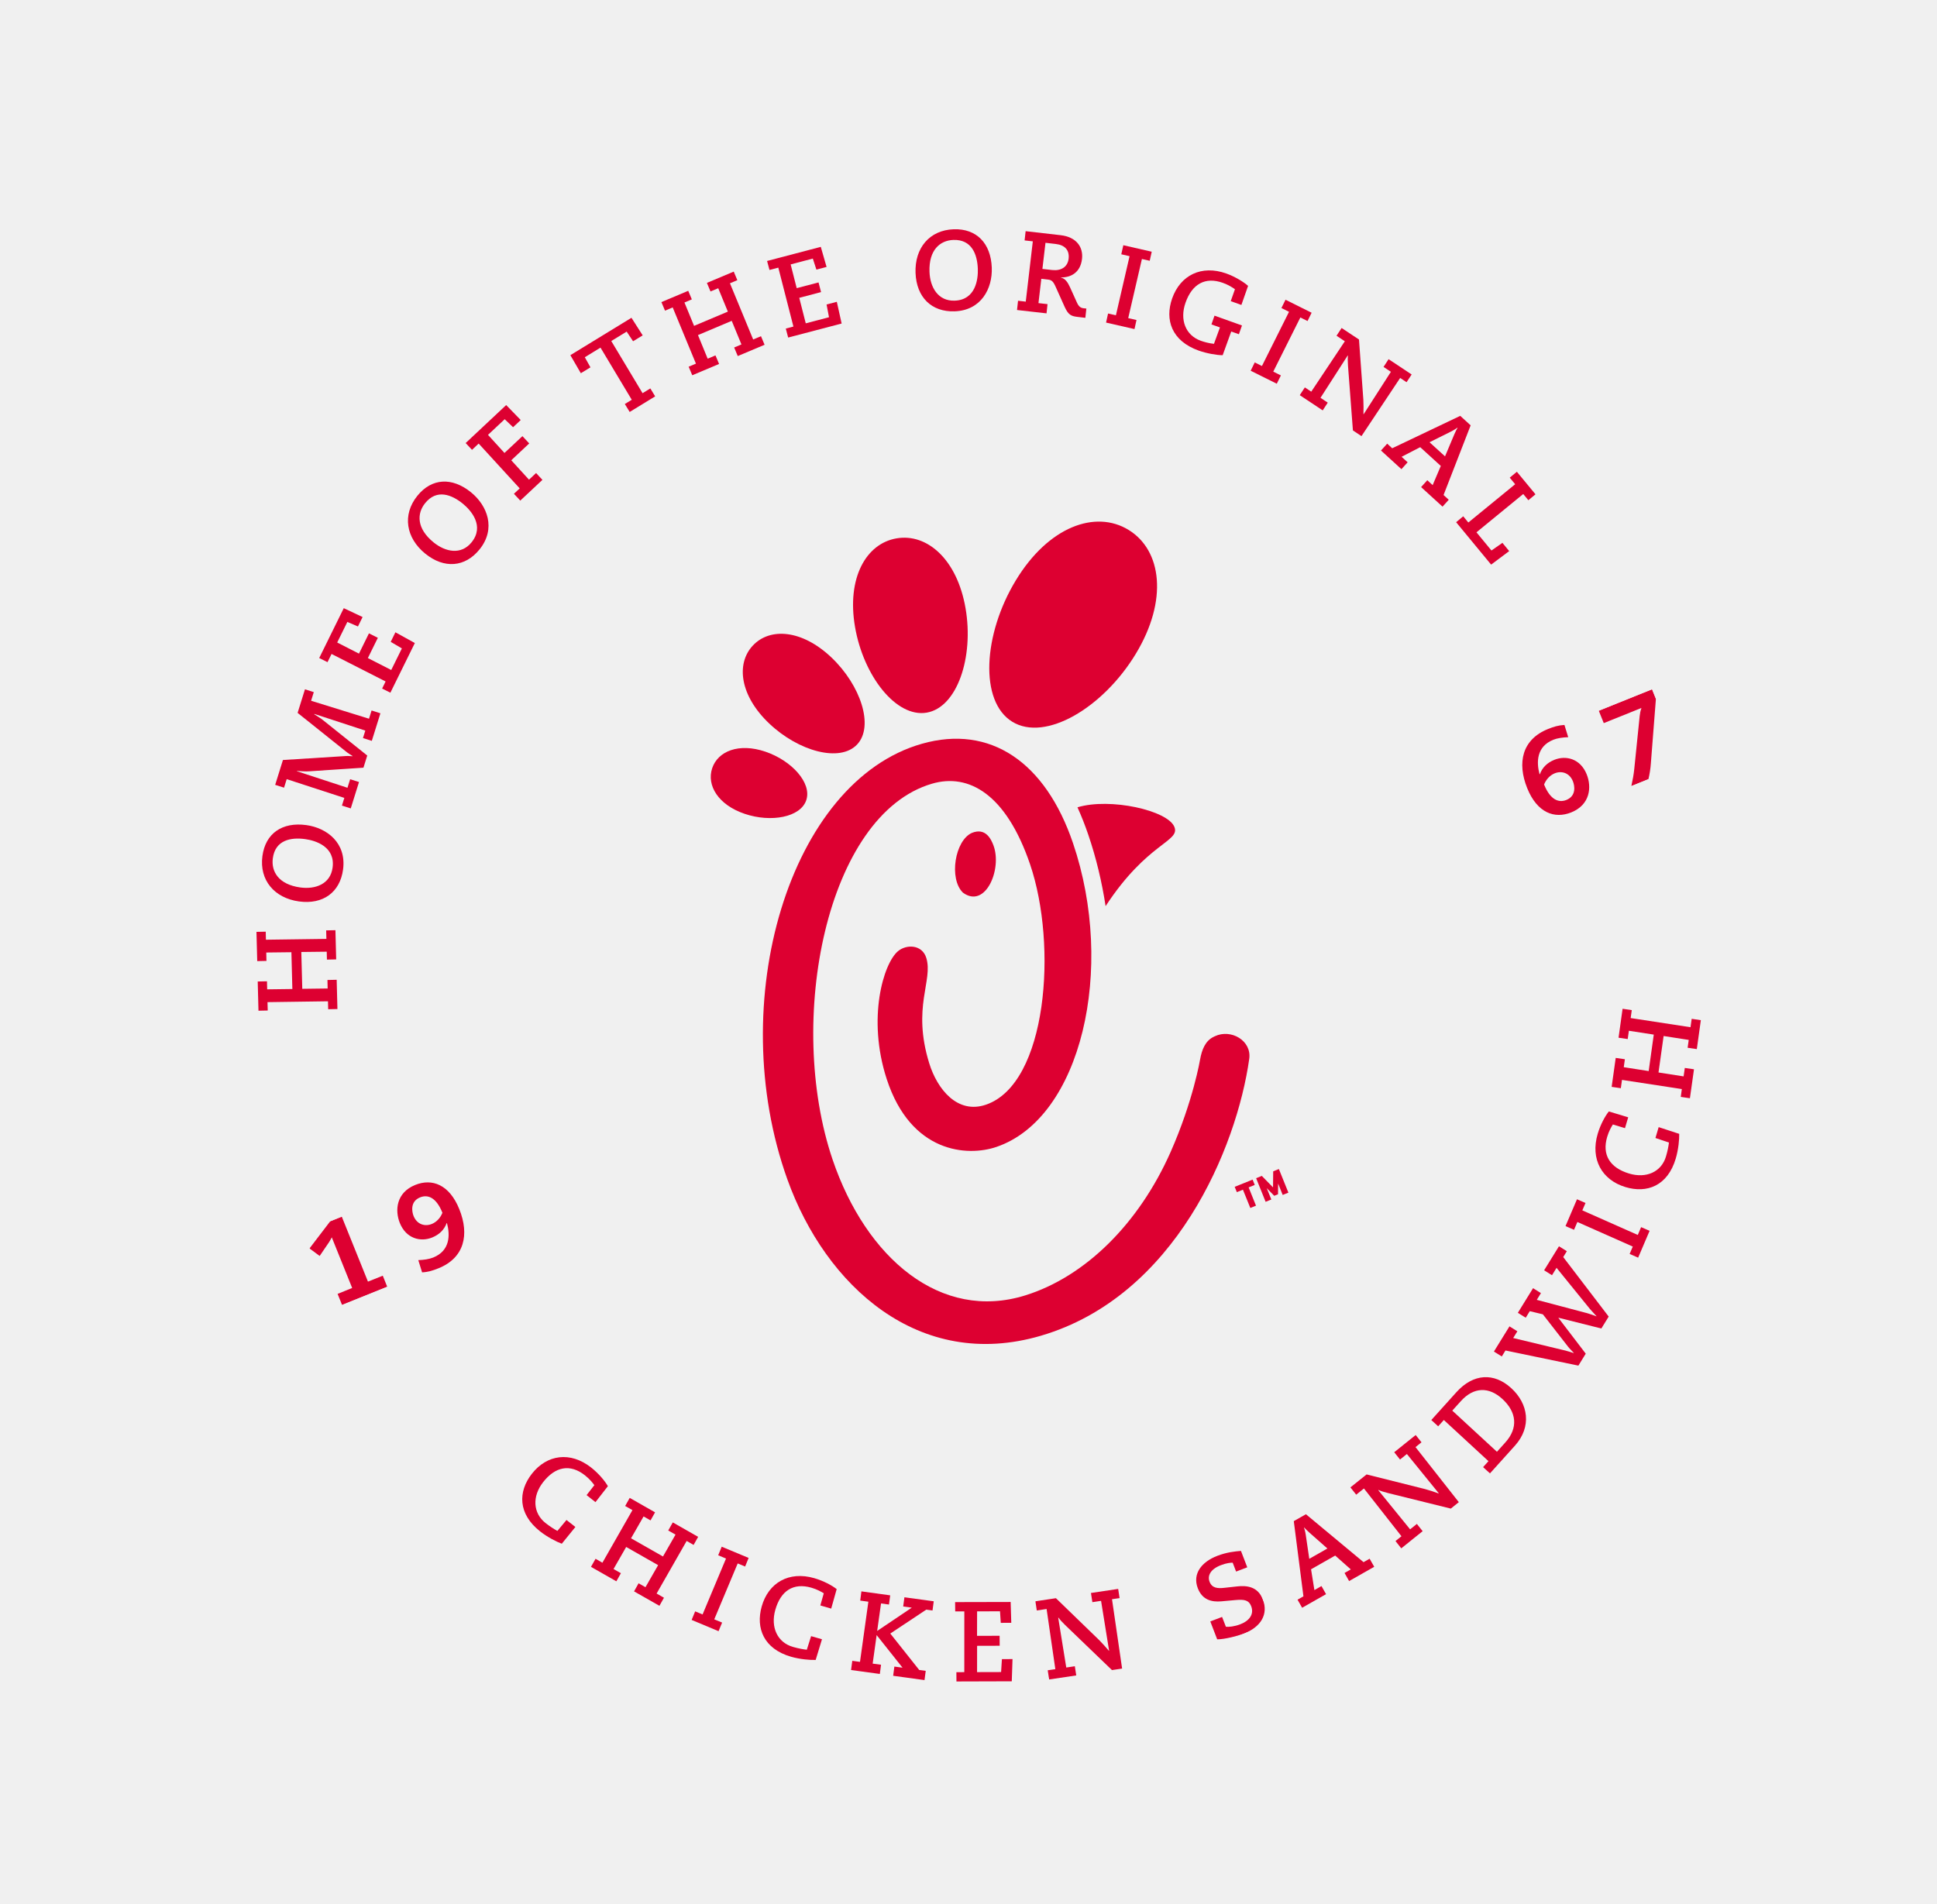
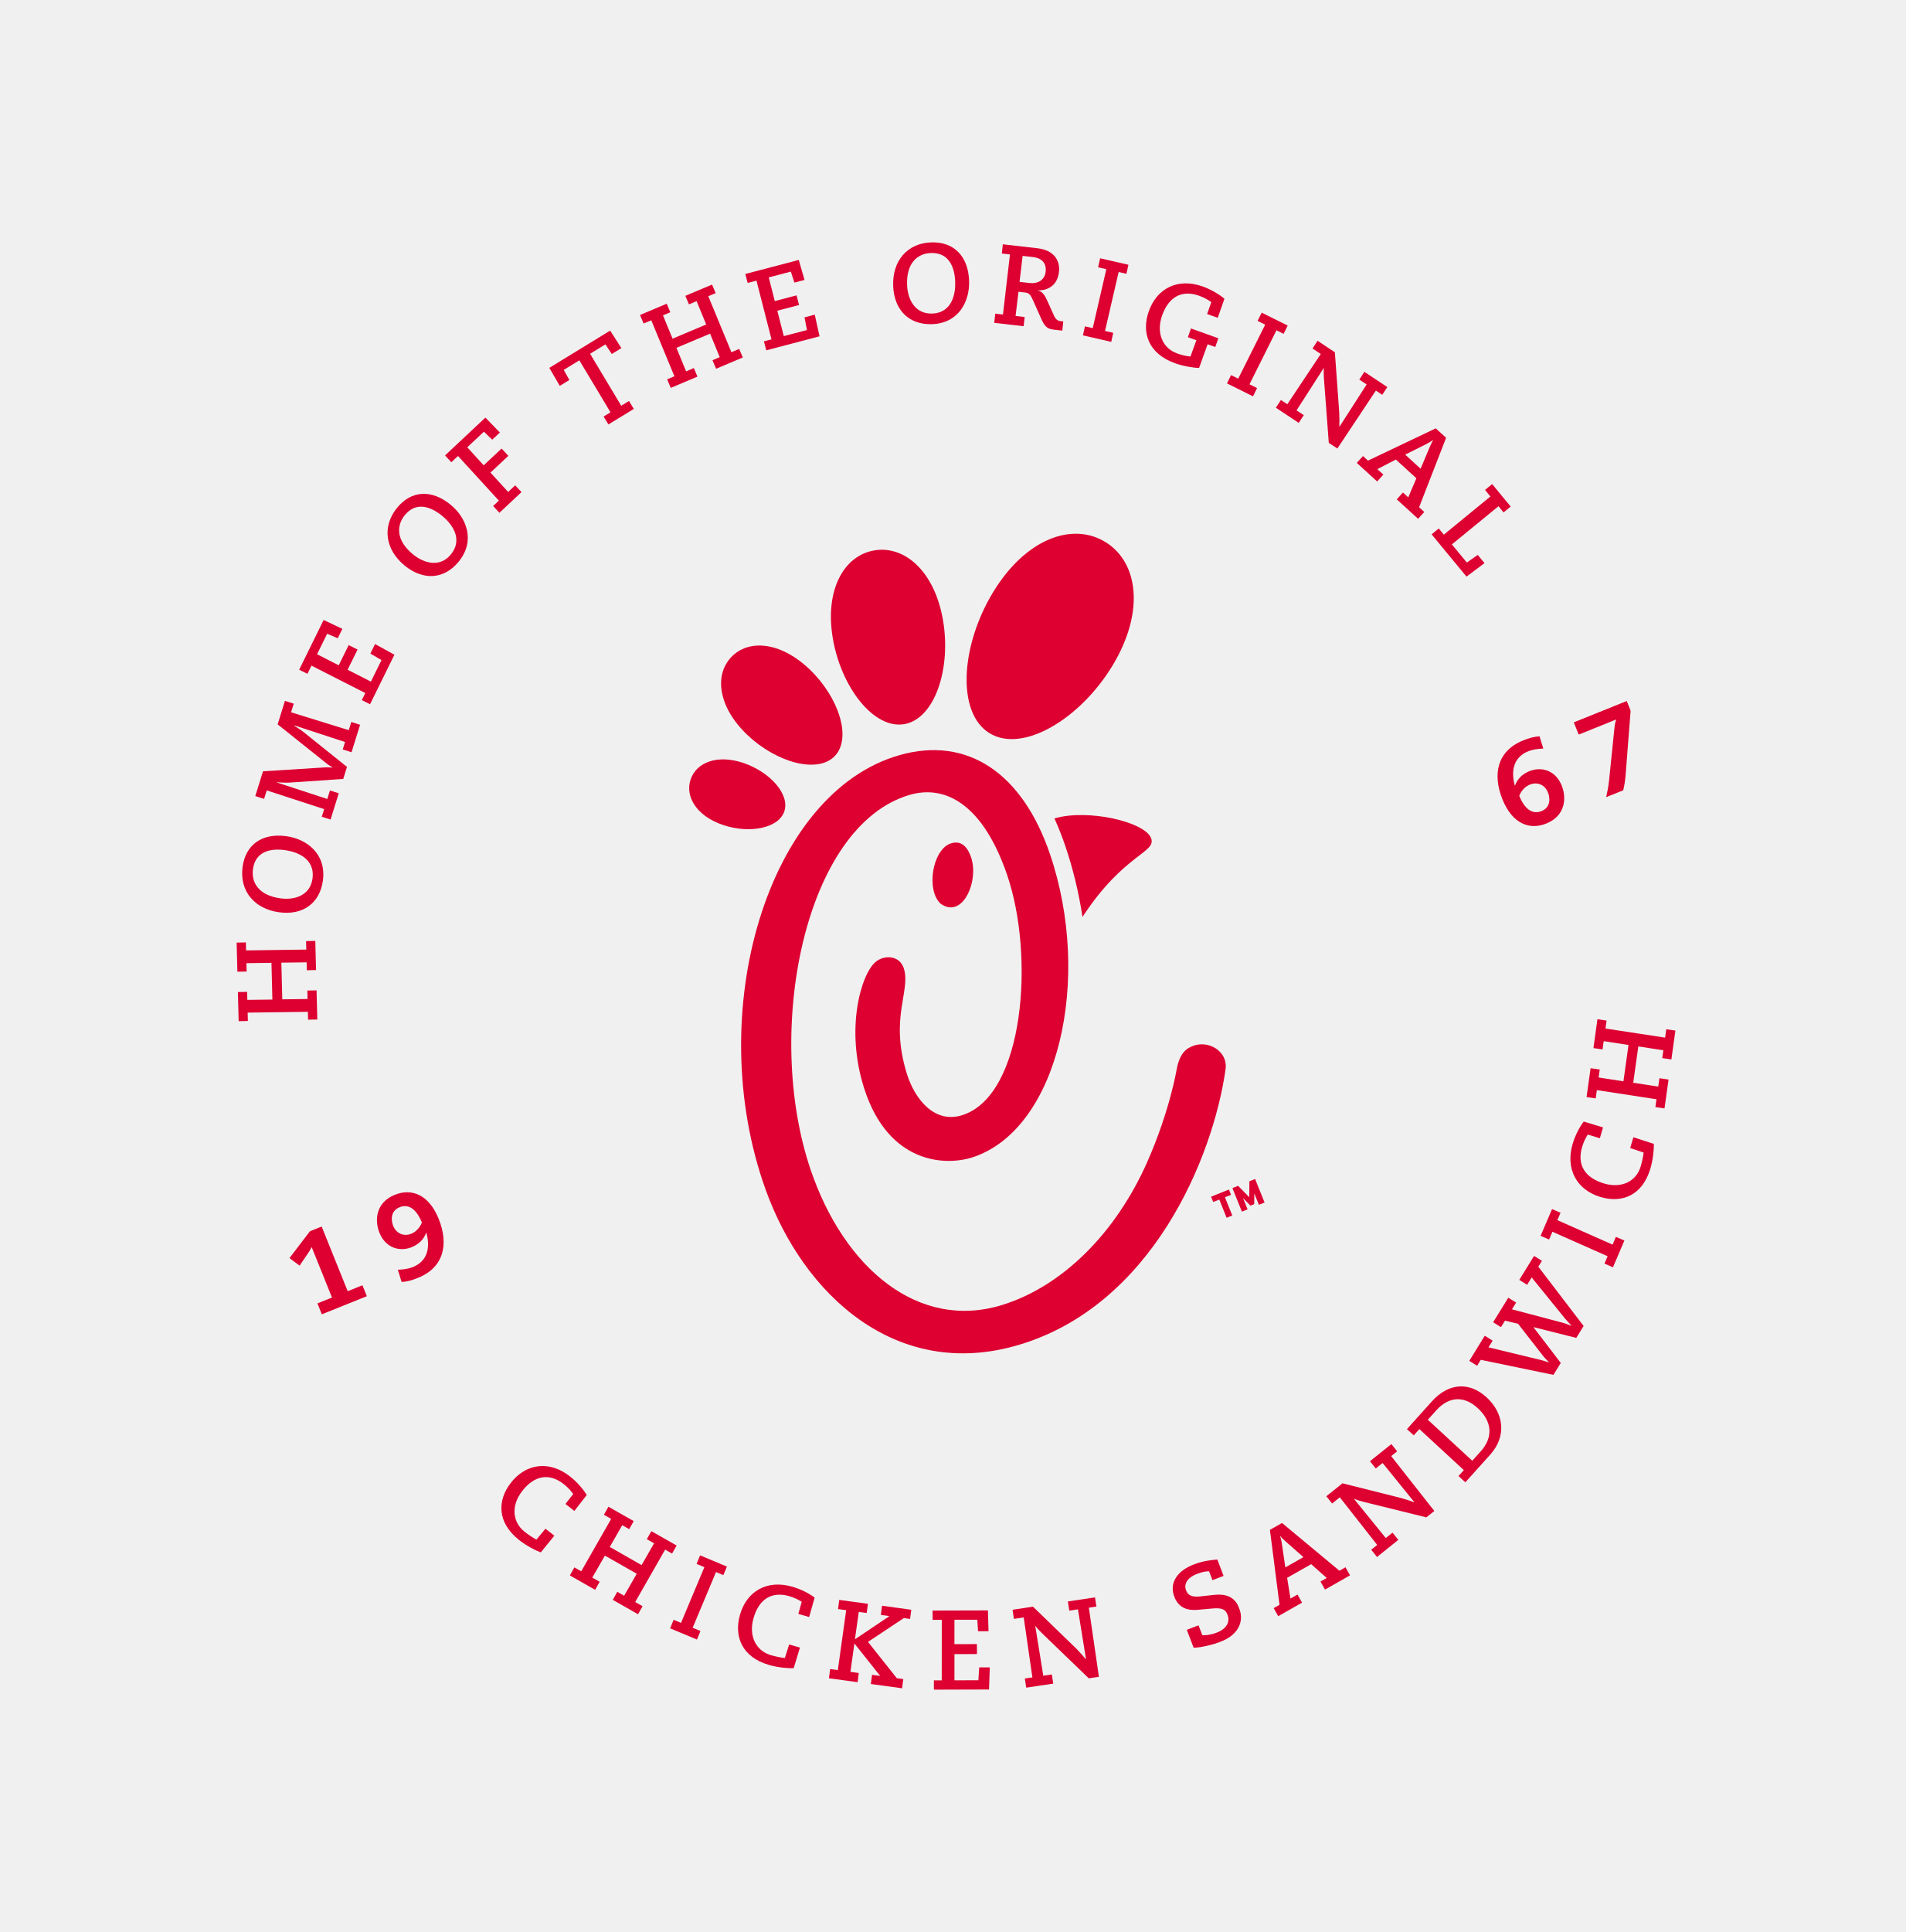
- <svg xmlns="http://www.w3.org/2000/svg" width="59" height="58" viewBox="0 0 59 58" fill="none">
-   <path fill-rule="evenodd" clip-rule="evenodd" d="M17.867 45.551L18.104 45.248C18.048 45.173 17.961 45.061 17.817 44.948C17.365 44.591 16.913 44.682 16.543 45.157C16.207 45.588 16.23 46.097 16.618 46.403C16.748 46.505 16.897 46.6 16.978 46.642L17.255 46.309L17.526 46.522L17.112 47.032C16.958 46.977 16.676 46.833 16.451 46.656C15.771 46.12 15.778 45.443 16.199 44.903C16.66 44.312 17.374 44.214 18.006 44.711C18.244 44.899 18.429 45.127 18.516 45.279L18.138 45.765L17.867 45.551Z" fill="#DD0031" />
-   <path fill-rule="evenodd" clip-rule="evenodd" d="M19.451 48.238L19.661 48.357L20.046 47.685L19.073 47.131L18.688 47.803L18.912 47.931L18.774 48.177L18.001 47.737L18.14 47.491L18.349 47.611L19.264 46.008L19.042 45.883L19.181 45.636L19.953 46.076L19.815 46.322L19.603 46.201L19.221 46.867L20.194 47.421L20.576 46.755L20.354 46.629L20.493 46.383L21.265 46.823L21.127 47.069L20.915 46.948L20 48.55L20.224 48.678L20.086 48.924L19.313 48.484L19.451 48.238Z" fill="#DD0031" />
-   <path fill-rule="evenodd" clip-rule="evenodd" d="M21.174 49.093L21.4 49.187L22.114 47.484L21.876 47.384L21.983 47.123L22.803 47.465L22.696 47.727L22.47 47.633L21.756 49.336L21.995 49.435L21.887 49.697L21.067 49.354L21.174 49.093Z" fill="#DD0031" />
-   <path fill-rule="evenodd" clip-rule="evenodd" d="M24.987 48.913L25.092 48.542C25.012 48.494 24.89 48.423 24.714 48.372C24.162 48.213 23.779 48.468 23.615 49.049C23.466 49.577 23.679 50.04 24.152 50.176C24.311 50.222 24.484 50.254 24.575 50.262L24.706 49.848L25.037 49.943L24.845 50.573C24.682 50.58 24.368 50.554 24.093 50.475C23.263 50.235 23.015 49.604 23.201 48.944C23.405 48.221 24.029 47.859 24.8 48.081C25.091 48.165 25.348 48.307 25.485 48.415L25.318 49.009L24.987 48.913Z" fill="#DD0031" />
-   <path fill-rule="evenodd" clip-rule="evenodd" d="M25.96 50.6L26.195 50.632L26.45 48.799L26.202 48.765L26.238 48.484L27.115 48.605L27.078 48.885L26.836 48.852L26.718 49.69L27.773 48.98L27.511 48.944L27.548 48.664L28.441 48.786L28.404 49.067L28.213 49.041L27.118 49.769L27.999 50.879L28.197 50.906L28.16 51.187L27.205 51.056L27.242 50.775L27.491 50.809L26.702 49.816L26.581 50.685L26.836 50.72L26.799 51L25.923 50.88L25.96 50.6Z" fill="#DD0031" />
-   <path fill-rule="evenodd" clip-rule="evenodd" d="M29.131 50.946L29.372 50.945L29.373 49.094L29.095 49.094L29.092 48.811L30.784 48.807L30.803 49.442L30.483 49.443L30.46 49.091L29.762 49.093L29.76 49.839L30.448 49.837L30.45 50.141L29.762 50.143L29.761 50.944L30.493 50.942L30.518 50.548L30.841 50.547L30.818 51.224L29.133 51.229L29.131 50.946Z" fill="#DD0031" />
-   <mask id="mask0_1008_8357" style="mask-type:alpha" maskUnits="userSpaceOnUse" x="31" y="46" width="8" height="7">
-     <path d="M31.072 48.973L37.519 46.378L38.746 49.425L32.299 52.021L31.072 48.973Z" fill="white" />
+ <svg xmlns="http://www.w3.org/2000/svg" width="74" height="75" viewBox="0 0 74 75" fill="none">
+   <path fill-rule="evenodd" clip-rule="evenodd" d="M21.957 58.383L22.258 57.997C22.188 57.902 22.077 57.76 21.894 57.616C21.32 57.163 20.746 57.279 20.277 57.882C19.85 58.43 19.879 59.076 20.372 59.464C20.537 59.594 20.726 59.715 20.829 59.768L21.181 59.344L21.525 59.616L20.998 60.263C20.803 60.193 20.445 60.011 20.16 59.786C19.296 59.105 19.305 58.245 19.839 57.56C20.424 56.809 21.332 56.684 22.134 57.316C22.437 57.554 22.671 57.844 22.782 58.037L22.302 58.654L21.957 58.383Z" fill="#DD0031" />
+   <path fill-rule="evenodd" clip-rule="evenodd" d="M23.969 61.794L24.235 61.946L24.725 61.092L23.488 60.389L22.999 61.242L23.285 61.404L23.109 61.717L22.128 61.158L22.303 60.846L22.569 60.998L23.732 58.963L23.45 58.803L23.625 58.491L24.607 59.049L24.431 59.362L24.161 59.208L23.677 60.053L24.913 60.757L25.398 59.911L25.116 59.751L25.291 59.439L26.273 59.997L26.097 60.31L25.827 60.156L24.665 62.19L24.951 62.353L24.775 62.665L23.794 62.106L23.969 61.794Z" fill="#DD0031" />
+   <path fill-rule="evenodd" clip-rule="evenodd" d="M26.157 62.88L26.444 63L27.351 60.837L27.048 60.711L27.184 60.379L28.226 60.814L28.089 61.146L27.803 61.026L26.896 63.189L27.199 63.315L27.063 63.647L26.021 63.212L26.157 62.88Z" fill="#DD0031" />
+   <path fill-rule="evenodd" clip-rule="evenodd" d="M30.999 62.652L31.132 62.18C31.031 62.119 30.875 62.029 30.653 61.964C29.951 61.762 29.465 62.087 29.257 62.824C29.068 63.494 29.338 64.082 29.939 64.255C30.14 64.313 30.36 64.354 30.476 64.364L30.642 63.838L31.062 63.959L30.819 64.759C30.612 64.768 30.212 64.735 29.864 64.634C28.809 64.33 28.495 63.529 28.732 62.69C28.99 61.772 29.783 61.312 30.761 61.595C31.131 61.701 31.457 61.882 31.632 62.019L31.419 62.773L30.999 62.652Z" fill="#DD0031" />
+   <path fill-rule="evenodd" clip-rule="evenodd" d="M32.234 64.793L32.533 64.834L32.857 62.507L32.541 62.464L32.588 62.108L33.701 62.26L33.654 62.616L33.346 62.574L33.197 63.638L34.537 62.737L34.204 62.692L34.25 62.335L35.385 62.491L35.338 62.847L35.095 62.814L33.704 63.738L34.823 65.148L35.074 65.182L35.028 65.539L33.815 65.373L33.862 65.016L34.178 65.06L33.176 63.798L33.022 64.901L33.347 64.946L33.3 65.302L32.188 65.15L32.234 64.793Z" fill="#DD0031" />
+   <path fill-rule="evenodd" clip-rule="evenodd" d="M36.262 65.233L36.568 65.232L36.569 62.881L36.215 62.882L36.212 62.522L38.361 62.516L38.384 63.323L37.978 63.324L37.949 62.877L37.062 62.879L37.06 63.827L37.933 63.824L37.936 64.21L37.062 64.213L37.061 65.23L37.991 65.228L38.023 64.728L38.433 64.727L38.404 65.586L36.264 65.592L36.262 65.233Z" fill="#DD0031" />
+   <mask id="mask0_1053_8274" style="mask-type:alpha" maskUnits="userSpaceOnUse" x="38" y="59" width="11" height="8">
+     <path d="M38.726 62.727L46.913 59.432L48.471 63.302L40.284 66.597L38.726 62.727Z" fill="white" />
  </mask>
-   <g mask="url(#mask0_1008_8357)">
-     <path fill-rule="evenodd" clip-rule="evenodd" d="M31.913 50.888L32.145 50.854L31.879 49.021L31.58 49.066L31.538 48.786L32.163 48.692L33.484 49.972C33.57 50.057 33.696 50.199 33.777 50.295L33.783 50.295L33.538 48.773L33.273 48.813L33.23 48.533L34.059 48.409L34.102 48.689L33.871 48.723L34.179 50.836L33.87 50.882L32.444 49.51C32.362 49.431 32.283 49.345 32.239 49.282L32.233 49.289L32.478 50.804L32.739 50.765L32.782 51.045L31.956 51.168L31.913 50.888Z" fill="#DD0031" />
-     <path fill-rule="evenodd" clip-rule="evenodd" d="M37.224 49.263L37.34 49.562C37.421 49.572 37.598 49.556 37.778 49.487C38.063 49.377 38.203 49.176 38.11 48.934C38.041 48.753 37.905 48.724 37.638 48.748L37.197 48.788C36.912 48.812 36.623 48.749 36.484 48.388C36.314 47.943 36.606 47.583 37.077 47.402C37.369 47.29 37.611 47.267 37.799 47.251L37.991 47.751L37.651 47.881L37.547 47.61C37.492 47.609 37.362 47.618 37.19 47.685C36.856 47.812 36.776 48.017 36.843 48.191C36.919 48.388 37.089 48.401 37.311 48.374L37.692 48.332C37.974 48.302 38.314 48.334 38.466 48.731C38.639 49.179 38.41 49.571 37.877 49.775C37.714 49.837 37.3 49.948 37.075 49.945L36.865 49.4L37.224 49.263Z" fill="#DD0031" />
+   <g mask="url(#mask0_1053_8274)">
+     <path fill-rule="evenodd" clip-rule="evenodd" d="M39.794 65.16L40.088 65.116L39.751 62.788L39.371 62.845L39.317 62.49L40.111 62.371L41.789 63.996C41.898 64.104 42.058 64.285 42.16 64.406L42.169 64.406L41.857 62.474L41.52 62.524L41.466 62.168L42.519 62.011L42.573 62.367L42.28 62.41L42.671 65.094L42.278 65.152L40.468 63.409C40.364 63.309 40.264 63.2 40.207 63.119L40.2 63.129L40.511 65.052L40.843 65.003L40.897 65.358L39.848 65.515L39.794 65.16Z" fill="#DD0031" />
+     <path fill-rule="evenodd" clip-rule="evenodd" d="M46.539 63.095L46.685 63.476C46.788 63.489 47.014 63.468 47.242 63.38C47.604 63.241 47.782 62.986 47.663 62.678C47.575 62.449 47.403 62.412 47.064 62.443L46.504 62.493C46.142 62.524 45.775 62.444 45.599 61.985C45.382 61.419 45.753 60.962 46.352 60.733C46.722 60.59 47.029 60.562 47.269 60.541L47.512 61.176L47.081 61.342L46.949 60.997C46.878 60.996 46.714 61.007 46.494 61.092C46.071 61.254 45.969 61.514 46.054 61.735C46.15 61.985 46.366 62.001 46.648 61.968L47.132 61.914C47.491 61.875 47.922 61.916 48.116 62.42C48.334 62.99 48.044 63.487 47.368 63.746C47.16 63.825 46.635 63.966 46.349 63.963L46.083 63.27L46.539 63.095Z" fill="#DD0031" />
  </g>
-   <path fill-rule="evenodd" clip-rule="evenodd" d="M39.889 46.699C39.803 46.624 39.761 46.577 39.726 46.537L39.72 46.541C39.735 46.588 39.756 46.652 39.773 46.765L39.88 47.492L40.432 47.178L39.889 46.699ZM39.522 48.737L39.702 48.635L39.408 46.344L39.778 46.134L41.533 47.594L41.718 47.489L41.858 47.735L41.093 48.17L40.954 47.923L41.145 47.815L40.669 47.393L39.934 47.811L40.036 48.445L40.251 48.322L40.391 48.569L39.662 48.983L39.522 48.737Z" fill="#DD0031" />
-   <path fill-rule="evenodd" clip-rule="evenodd" d="M42.506 46.951L42.688 46.805L41.545 45.349L41.309 45.538L41.133 45.316L41.626 44.921L43.405 45.367C43.521 45.397 43.701 45.457 43.818 45.5L43.824 45.495L42.853 44.299L42.644 44.467L42.467 44.245L43.121 43.721L43.298 43.942L43.116 44.089L44.435 45.766L44.191 45.962L42.276 45.488C42.166 45.461 42.055 45.426 41.985 45.394L41.984 45.404L42.951 46.594L43.157 46.429L43.333 46.65L42.682 47.173L42.506 46.951Z" fill="#DD0031" />
-   <path fill-rule="evenodd" clip-rule="evenodd" d="M45.853 43.945C46.246 43.509 46.202 43.022 45.755 42.616C45.354 42.251 44.892 42.249 44.496 42.689L44.236 42.977L45.596 44.231L45.853 43.945ZM45.174 44.699L45.338 44.517L43.979 43.263L43.806 43.455L43.597 43.264L44.361 42.416C44.878 41.842 45.509 41.816 46.027 42.288C46.556 42.768 46.66 43.472 46.145 44.044L45.384 44.889L45.174 44.699Z" fill="#DD0031" />
-   <path fill-rule="evenodd" clip-rule="evenodd" d="M45.504 41.177L45.978 40.41L46.218 40.56L46.091 40.765L47.683 41.148C47.768 41.168 47.85 41.199 47.932 41.223L47.936 41.217C47.879 41.152 47.81 41.093 47.759 41.025L46.995 40.043L46.596 39.947L46.473 40.147L46.233 39.997L46.696 39.247L46.936 39.397L46.81 39.602L48.35 40.01C48.44 40.034 48.534 40.072 48.624 40.104L48.627 40.098C48.563 40.025 48.492 39.956 48.429 39.881L47.412 38.627L47.273 38.852L47.033 38.702L47.485 37.97L47.725 38.12L47.615 38.299L49 40.112L48.776 40.475L47.474 40.148L47.47 40.154L48.301 41.242L48.077 41.606L45.856 41.145L45.744 41.327L45.504 41.177Z" fill="#DD0031" />
-   <path fill-rule="evenodd" clip-rule="evenodd" d="M49.638 38.204L49.734 37.979L48.046 37.23L47.944 37.468L47.685 37.355L48.034 36.538L48.294 36.651L48.197 36.876L49.886 37.625L49.987 37.387L50.246 37.499L49.897 38.317L49.638 38.204Z" fill="#DD0031" />
-   <path fill-rule="evenodd" clip-rule="evenodd" d="M49.496 34.371L49.127 34.259C49.078 34.338 49.006 34.461 48.954 34.636C48.79 35.188 49.041 35.578 49.618 35.753C50.142 35.912 50.605 35.706 50.745 35.234C50.793 35.075 50.826 34.901 50.835 34.81L50.424 34.671L50.522 34.34L51.148 34.545C51.153 34.708 51.124 35.024 51.042 35.299C50.796 36.128 50.165 36.366 49.509 36.166C48.791 35.949 48.436 35.315 48.665 34.544C48.751 34.254 48.895 33.998 49.004 33.862L49.594 34.041L49.496 34.371Z" fill="#DD0031" />
-   <path fill-rule="evenodd" clip-rule="evenodd" d="M51.404 31.922L51.438 31.683L50.673 31.564L50.517 32.675L51.282 32.794L51.318 32.537L51.598 32.578L51.474 33.46L51.195 33.419L51.228 33.18L49.405 32.901L49.37 33.154L49.09 33.113L49.214 32.231L49.493 32.272L49.459 32.514L50.218 32.632L50.373 31.521L49.615 31.404L49.579 31.657L49.3 31.616L49.423 30.734L49.703 30.775L49.669 31.017L51.492 31.296L51.528 31.04L51.807 31.081L51.684 31.963L51.404 31.922Z" fill="#DD0031" />
-   <path fill-rule="evenodd" clip-rule="evenodd" d="M9.958 29.236L9.952 28.995L9.178 29.004L9.207 30.126L9.98 30.116L9.974 29.857L10.255 29.851L10.278 30.742L9.996 30.748L9.99 30.506L8.148 30.532L8.155 30.787L7.873 30.793L7.85 29.903L8.132 29.897L8.138 30.142L8.905 30.132L8.876 29.011L8.11 29.02L8.116 29.276L7.835 29.282L7.812 28.391L8.094 28.385L8.1 28.63L9.942 28.605L9.935 28.346L10.217 28.34L10.24 29.23L9.958 29.236Z" fill="#DD0031" />
-   <path fill-rule="evenodd" clip-rule="evenodd" d="M10.131 26.431C10.215 25.799 9.619 25.609 9.296 25.565C8.87 25.506 8.384 25.586 8.31 26.15C8.257 26.55 8.482 26.946 9.146 27.038C9.609 27.101 10.065 26.934 10.131 26.431ZM7.993 26.082C8.084 25.391 8.596 25.037 9.331 25.138C9.961 25.225 10.556 25.682 10.45 26.489C10.357 27.187 9.84 27.564 9.107 27.464C8.361 27.361 7.895 26.82 7.993 26.082Z" fill="#DD0031" />
-   <path fill-rule="evenodd" clip-rule="evenodd" d="M10.415 24.544L10.488 24.31L8.733 23.738L8.652 23.998L8.382 23.912L8.618 23.155L10.536 23.034C10.602 23.029 10.672 23.037 10.739 23.04L10.741 23.034C10.684 22.997 10.623 22.963 10.57 22.922L9.065 21.719L9.289 21.001L9.558 21.087L9.476 21.35L11.24 21.897L11.318 21.646L11.587 21.732L11.325 22.572L11.056 22.486L11.127 22.259L9.578 21.752L9.569 21.76C9.661 21.822 9.76 21.875 9.846 21.946L11.186 23.019L11.071 23.388L9.427 23.499C9.298 23.509 9.173 23.494 9.044 23.489L9.042 23.496L10.584 24.001L10.665 23.741L10.935 23.826L10.684 24.63L10.415 24.544Z" fill="#DD0031" />
-   <path fill-rule="evenodd" clip-rule="evenodd" d="M11.639 20.978L11.745 20.762L10.099 19.924L9.976 20.174L9.723 20.048L10.471 18.529L11.044 18.799L10.903 19.087L10.58 18.948L10.271 19.575L10.934 19.914L11.238 19.296L11.509 19.432L11.205 20.049L11.917 20.413L12.241 19.755L11.901 19.555L12.044 19.264L12.636 19.591L11.891 21.104L11.639 20.978Z" fill="#DD0031" />
-   <path fill-rule="evenodd" clip-rule="evenodd" d="M14.365 16.521C14.764 16.025 14.351 15.552 14.097 15.345C13.762 15.073 13.305 14.887 12.949 15.33C12.696 15.643 12.684 16.099 13.206 16.524C13.571 16.82 14.048 16.915 14.365 16.521ZM12.712 15.106C13.148 14.565 13.77 14.53 14.348 15C14.844 15.403 15.117 16.104 14.608 16.737C14.168 17.284 13.528 17.335 12.952 16.867C12.366 16.39 12.246 15.685 12.712 15.106Z" fill="#DD0031" />
-   <path fill-rule="evenodd" clip-rule="evenodd" d="M15.654 15.044L15.83 14.88L14.58 13.514L14.377 13.705L14.184 13.498L15.418 12.341L15.861 12.797L15.628 13.016L15.373 12.772L14.864 13.249L15.366 13.8L15.913 13.288L16.12 13.51L15.573 14.023L16.113 14.614L16.329 14.412L16.522 14.62L15.847 15.252L15.654 15.044Z" fill="#DD0031" />
-   <path fill-rule="evenodd" clip-rule="evenodd" d="M19.032 12.309L19.243 12.18L18.291 10.591L17.813 10.884L17.985 11.192L17.692 11.371L17.373 10.821L19.234 9.682L19.576 10.218L19.283 10.397L19.088 10.103L18.619 10.39L19.572 11.979L19.809 11.834L19.956 12.076L19.18 12.551L19.032 12.309Z" fill="#DD0031" />
-   <path fill-rule="evenodd" clip-rule="evenodd" d="M22.362 10.587L22.584 10.494L22.288 9.775L21.26 10.209L21.555 10.928L21.793 10.828L21.903 11.089L21.086 11.433L20.976 11.172L21.198 11.079L20.49 9.366L20.256 9.465L20.146 9.204L20.963 8.86L21.073 9.121L20.848 9.216L21.141 9.928L22.17 9.494L21.877 8.782L21.642 8.88L21.532 8.619L22.349 8.275L22.459 8.536L22.234 8.631L22.941 10.343L23.179 10.243L23.289 10.504L22.472 10.848L22.362 10.587Z" fill="#DD0031" />
-   <path fill-rule="evenodd" clip-rule="evenodd" d="M23.935 10.011L24.167 9.949L23.707 8.154L23.438 8.225L23.365 7.951L25.001 7.521L25.177 8.133L24.867 8.214L24.758 7.878L24.083 8.056L24.267 8.779L24.932 8.605L25.009 8.899L24.345 9.074L24.543 9.851L25.251 9.665L25.177 9.277L25.489 9.195L25.636 9.857L24.007 10.284L23.935 10.011Z" fill="#DD0031" />
-   <path fill-rule="evenodd" clip-rule="evenodd" d="M29.077 9.16C29.713 9.139 29.796 8.518 29.784 8.19C29.768 7.759 29.606 7.291 29.039 7.31C28.637 7.324 28.287 7.612 28.312 8.284C28.33 8.754 28.573 9.177 29.077 9.16ZM29.051 6.985C29.744 6.962 30.181 7.41 30.209 8.155C30.233 8.793 29.886 9.458 29.076 9.485C28.375 9.509 27.915 9.058 27.887 8.316C27.858 7.56 28.309 7.01 29.051 6.985Z" fill="#DD0031" />
-   <path fill-rule="evenodd" clip-rule="evenodd" d="M32.049 8.227C32.319 8.257 32.522 8.135 32.55 7.878C32.578 7.627 32.44 7.466 32.163 7.434L31.845 7.397L31.751 8.193L32.049 8.227ZM31.009 9.163L31.244 9.19L31.459 7.353L31.209 7.325L31.24 7.043L32.303 7.165C32.795 7.221 32.996 7.533 32.958 7.883C32.913 8.298 32.626 8.456 32.318 8.452L32.317 8.459C32.449 8.484 32.526 8.608 32.593 8.754L32.805 9.223C32.86 9.344 32.922 9.382 33.001 9.391L33.09 9.401L33.059 9.683L32.837 9.657C32.635 9.634 32.545 9.603 32.431 9.354L32.163 8.757C32.083 8.574 32.036 8.531 31.923 8.518L31.718 8.494L31.631 9.235L31.907 9.266L31.877 9.547L30.978 9.445L31.009 9.163Z" fill="#DD0031" />
-   <path fill-rule="evenodd" clip-rule="evenodd" d="M33.751 9.552L33.99 9.606L34.406 7.805L34.154 7.747L34.216 7.471L35.081 7.669L35.02 7.945L34.782 7.891L34.365 9.692L34.617 9.75L34.556 10.026L33.69 9.828L33.751 9.552Z" fill="#DD0031" />
-   <path fill-rule="evenodd" clip-rule="evenodd" d="M37.488 9.175L37.616 8.811C37.539 8.758 37.421 8.68 37.249 8.618C36.708 8.424 36.309 8.655 36.11 9.224C35.928 9.741 36.111 10.216 36.575 10.382C36.685 10.422 36.839 10.462 36.977 10.475L37.159 9.976L36.9 9.884L36.993 9.617L37.83 9.916L37.736 10.183L37.503 10.1L37.242 10.822C37.07 10.823 36.754 10.768 36.51 10.681C35.684 10.385 35.476 9.74 35.703 9.093C35.952 8.384 36.597 8.063 37.353 8.333C37.619 8.428 37.886 8.593 38.016 8.71L37.812 9.291L37.488 9.175Z" fill="#DD0031" />
-   <path fill-rule="evenodd" clip-rule="evenodd" d="M38.219 11.042L38.438 11.151L39.263 9.5L39.031 9.385L39.156 9.132L39.951 9.528L39.827 9.781L39.608 9.672L38.783 11.322L39.015 11.438L38.89 11.691L38.095 11.295L38.219 11.042Z" fill="#DD0031" />
-   <path fill-rule="evenodd" clip-rule="evenodd" d="M39.745 11.803L39.94 11.933L40.963 10.397L40.71 10.229L40.865 9.993L41.394 10.344L41.527 12.18C41.534 12.301 41.534 12.491 41.53 12.616L41.536 12.62L42.366 11.328L42.142 11.179L42.296 10.943L42.998 11.409L42.843 11.645L42.648 11.515L41.47 13.287L41.209 13.113L41.059 11.138C41.051 11.025 41.049 10.909 41.058 10.832L41.048 10.834L40.222 12.12L40.443 12.267L40.289 12.503L39.59 12.039L39.745 11.803Z" fill="#DD0031" />
-   <path fill-rule="evenodd" clip-rule="evenodd" d="M44.295 13.239C44.339 13.134 44.37 13.079 44.397 13.033L44.392 13.029C44.352 13.057 44.298 13.097 44.196 13.148L43.543 13.474L44.015 13.904L44.295 13.239ZM42.253 13.517L42.406 13.657L44.478 12.67L44.795 12.959L43.97 15.082L44.128 15.226L43.939 15.436L43.286 14.84L43.475 14.631L43.638 14.78L43.886 14.196L43.259 13.624L42.692 13.917L42.876 14.085L42.687 14.294L42.064 13.726L42.253 13.517Z" fill="#DD0031" />
-   <path fill-rule="evenodd" clip-rule="evenodd" d="M44.569 15.73L44.725 15.919L46.151 14.753L45.986 14.553L46.203 14.373L46.77 15.06L46.553 15.24L46.397 15.051L44.972 16.218L45.429 16.772L45.763 16.539L45.969 16.79L45.419 17.202L44.353 15.91L44.569 15.73Z" fill="#DD0031" />
-   <path fill-rule="evenodd" clip-rule="evenodd" d="M47.357 23.56C47.209 23.619 47.09 23.752 47.032 23.902C47.224 24.379 47.484 24.463 47.711 24.372C48.024 24.246 47.961 23.929 47.91 23.803C47.808 23.548 47.568 23.475 47.357 23.56ZM47.767 22.46C47.601 22.465 47.435 22.489 47.313 22.538C46.8 22.745 46.796 23.22 46.893 23.585L46.903 23.589C46.977 23.386 47.124 23.238 47.348 23.148C47.697 23.008 48.137 23.111 48.33 23.592C48.484 23.973 48.442 24.516 47.86 24.751C47.349 24.956 46.821 24.765 46.518 24.013C46.206 23.238 46.361 22.529 47.151 22.211C47.322 22.142 47.461 22.098 47.652 22.087L47.767 22.46Z" fill="#DD0031" />
-   <mask id="mask1_1008_8357" style="mask-type:alpha" maskUnits="userSpaceOnUse" x="9" y="21" width="43" height="19">
-     <path d="M9.231 37.541L50.321 21L51.254 23.319L10.164 39.86L9.231 37.541Z" fill="white" />
+   <path fill-rule="evenodd" clip-rule="evenodd" d="M49.922 59.84C49.813 59.745 49.759 59.685 49.715 59.634L49.708 59.638C49.727 59.698 49.753 59.779 49.774 59.924L49.91 60.846L50.612 60.447L49.922 59.84ZM49.456 62.427L49.684 62.298L49.311 59.389L49.781 59.122L52.01 60.976L52.245 60.842L52.422 61.155L51.451 61.707L51.274 61.394L51.517 61.256L50.912 60.721L49.979 61.251L50.109 62.056L50.382 61.901L50.559 62.214L49.633 62.74L49.456 62.427Z" fill="#DD0031" />
+   <path fill-rule="evenodd" clip-rule="evenodd" d="M53.245 60.16L53.477 59.975L52.025 58.125L51.726 58.366L51.502 58.084L52.128 57.582L54.386 58.148C54.534 58.187 54.762 58.263 54.912 58.317L54.918 58.312L53.686 56.793L53.421 57.006L53.196 56.725L54.027 56.059L54.251 56.34L54.019 56.525L55.695 58.656L55.385 58.904L52.953 58.303C52.814 58.268 52.673 58.224 52.584 58.183L52.583 58.195L53.81 59.707L54.072 59.497L54.296 59.778L53.469 60.442L53.245 60.16Z" fill="#DD0031" />
+   <path fill-rule="evenodd" clip-rule="evenodd" d="M57.495 56.343C57.995 55.789 57.938 55.171 57.371 54.655C56.862 54.192 56.275 54.19 55.773 54.747L55.442 55.114L57.168 56.706L57.495 56.343ZM56.634 57.3L56.841 57.07L55.115 55.477L54.896 55.72L54.631 55.479L55.6 54.402C56.257 53.672 57.059 53.64 57.717 54.238C58.388 54.848 58.52 55.742 57.866 56.468L56.9 57.542L56.634 57.3Z" fill="#DD0031" />
+   <path fill-rule="evenodd" clip-rule="evenodd" d="M57.053 52.828L57.654 51.853L57.959 52.044L57.798 52.304L59.819 52.791C59.927 52.817 60.031 52.856 60.136 52.886L60.141 52.878C60.068 52.797 59.981 52.721 59.916 52.634L58.946 51.388L58.439 51.267L58.283 51.52L57.978 51.329L58.567 50.377L58.871 50.567L58.71 50.828L60.666 51.345C60.781 51.376 60.9 51.425 61.014 51.465L61.019 51.458C60.937 51.365 60.847 51.278 60.767 51.182L59.475 49.59L59.299 49.876L58.994 49.685L59.568 48.755L59.873 48.946L59.733 49.173L61.492 51.475L61.207 51.937L59.554 51.521L59.549 51.528L60.605 52.911L60.32 53.372L57.499 52.788L57.357 53.018L57.053 52.828Z" fill="#DD0031" />
+   <path fill-rule="evenodd" clip-rule="evenodd" d="M62.302 49.053L62.424 48.767L60.28 47.816L60.151 48.118L59.822 47.975L60.266 46.937L60.595 47.08L60.473 47.366L62.616 48.317L62.745 48.015L63.075 48.158L62.631 49.196L62.302 49.053Z" fill="#DD0031" />
+   <path fill-rule="evenodd" clip-rule="evenodd" d="M62.122 44.186L61.653 44.044C61.591 44.144 61.5 44.299 61.434 44.522C61.225 45.223 61.544 45.718 62.276 45.94C62.941 46.142 63.53 45.881 63.708 45.281C63.768 45.079 63.81 44.859 63.822 44.743L63.3 44.566L63.425 44.147L64.219 44.406C64.225 44.614 64.189 45.015 64.085 45.363C63.772 46.417 62.971 46.718 62.138 46.465C61.226 46.188 60.776 45.384 61.066 44.406C61.176 44.036 61.359 43.712 61.497 43.539L62.246 43.766L62.122 44.186Z" fill="#DD0031" />
+   <path fill-rule="evenodd" clip-rule="evenodd" d="M64.545 41.075L64.588 40.772L63.616 40.621L63.418 42.032L64.39 42.182L64.436 41.857L64.79 41.908L64.633 43.029L64.279 42.977L64.321 42.673L62.006 42.318L61.961 42.64L61.606 42.588L61.763 41.468L62.117 41.52L62.075 41.828L63.038 41.977L63.235 40.566L62.272 40.417L62.227 40.738L61.873 40.687L62.029 39.567L62.384 39.619L62.341 39.927L64.656 40.281L64.702 39.956L65.056 40.007L64.9 41.127L64.545 41.075Z" fill="#DD0031" />
+   <path fill-rule="evenodd" clip-rule="evenodd" d="M11.914 37.665L11.906 37.358L10.925 37.37L10.961 38.794L11.943 38.782L11.934 38.453L12.292 38.446L12.321 39.577L11.963 39.584L11.955 39.278L9.616 39.31L9.625 39.634L9.267 39.642L9.238 38.511L9.596 38.504L9.604 38.815L10.577 38.803L10.541 37.378L9.568 37.39L9.576 37.715L9.218 37.722L9.189 36.592L9.547 36.584L9.555 36.895L11.894 36.863L11.885 36.534L12.243 36.526L12.272 37.657L11.914 37.665Z" fill="#DD0031" />
+   <path fill-rule="evenodd" clip-rule="evenodd" d="M12.135 34.103C12.241 33.3 11.484 33.059 11.074 33.003C10.533 32.928 9.916 33.029 9.821 33.746C9.755 34.254 10.04 34.757 10.884 34.873C11.472 34.954 12.05 34.742 12.135 34.103ZM9.419 33.659C9.535 32.782 10.184 32.332 11.119 32.461C11.919 32.571 12.674 33.152 12.539 34.177C12.422 35.062 11.764 35.542 10.834 35.414C9.887 35.284 9.295 34.597 9.419 33.659Z" fill="#DD0031" />
+   <path fill-rule="evenodd" clip-rule="evenodd" d="M12.495 31.707L12.587 31.41L10.358 30.683L10.255 31.013L9.913 30.904L10.213 29.942L12.648 29.788C12.732 29.783 12.82 29.793 12.906 29.797L12.909 29.789C12.836 29.743 12.758 29.7 12.692 29.646L10.781 28.119L11.064 27.208L11.406 27.317L11.302 27.651L13.542 28.345L13.641 28.027L13.982 28.136L13.65 29.202L13.309 29.093L13.398 28.805L11.432 28.161L11.42 28.171C11.537 28.25 11.663 28.317 11.772 28.407L13.473 29.771L13.328 30.239L11.24 30.38C11.076 30.392 10.917 30.373 10.754 30.367L10.751 30.376L12.709 31.017L12.812 30.686L13.154 30.795L12.836 31.815L12.495 31.707Z" fill="#DD0031" />
+   <path fill-rule="evenodd" clip-rule="evenodd" d="M14.049 27.178L14.184 26.904L12.094 25.84L11.938 26.158L11.617 25.998L12.566 24.068L13.294 24.412L13.115 24.777L12.704 24.601L12.312 25.397L13.153 25.827L13.539 25.043L13.884 25.215L13.498 25.999L14.402 26.461L14.813 25.625L14.382 25.371L14.564 25.002L15.315 25.417L14.369 27.339L14.049 27.178Z" fill="#DD0031" />
+   <path fill-rule="evenodd" clip-rule="evenodd" d="M17.51 21.519C18.017 20.89 17.493 20.289 17.17 20.026C16.745 19.68 16.164 19.444 15.712 20.006C15.392 20.404 15.376 20.983 16.039 21.522C16.502 21.899 17.108 22.02 17.51 21.519ZM15.411 19.722C15.965 19.035 16.755 18.99 17.489 19.587C18.119 20.099 18.465 20.989 17.819 21.793C17.26 22.487 16.448 22.553 15.716 21.958C14.972 21.353 14.82 20.458 15.411 19.722Z" fill="#DD0031" />
+   <path fill-rule="evenodd" clip-rule="evenodd" d="M19.148 19.643L19.371 19.434L17.784 17.701L17.526 17.943L17.281 17.68L18.848 16.211L19.41 16.79L19.114 17.068L18.79 16.758L18.144 17.364L18.782 18.064L19.477 17.413L19.739 17.696L19.045 18.346L19.731 19.097L20.005 18.841L20.249 19.104L19.392 19.907L19.148 19.643Z" fill="#DD0031" />
+   <path fill-rule="evenodd" clip-rule="evenodd" d="M23.438 16.17L23.706 16.006L22.496 13.988L21.89 14.36L22.108 14.751L21.736 14.979L21.33 14.28L23.693 12.834L24.128 13.514L23.756 13.742L23.508 13.369L22.913 13.733L24.122 15.751L24.424 15.566L24.611 15.874L23.625 16.477L23.438 16.17Z" fill="#DD0031" />
+   <path fill-rule="evenodd" clip-rule="evenodd" d="M27.666 13.983L27.947 13.865L27.572 12.952L26.266 13.503L26.641 14.416L26.942 14.289L27.082 14.62L26.046 15.058L25.906 14.726L26.187 14.607L25.289 12.433L24.992 12.559L24.852 12.227L25.889 11.79L26.029 12.121L25.743 12.242L26.116 13.147L27.422 12.596L27.049 11.691L26.752 11.816L26.612 11.485L27.649 11.047L27.789 11.379L27.503 11.499L28.401 13.673L28.703 13.546L28.843 13.877L27.806 14.315L27.666 13.983Z" fill="#DD0031" />
+   <path fill-rule="evenodd" clip-rule="evenodd" d="M29.663 13.251L29.958 13.174L29.374 10.894L29.032 10.984L28.94 10.636L31.016 10.091L31.24 10.867L30.847 10.97L30.708 10.544L29.851 10.769L30.085 11.688L30.929 11.466L31.028 11.84L30.183 12.062L30.435 13.048L31.334 12.812L31.24 12.319L31.637 12.215L31.823 13.056L29.755 13.599L29.663 13.251Z" fill="#DD0031" />
+   <path fill-rule="evenodd" clip-rule="evenodd" d="M36.193 12.172C37 12.144 37.106 11.356 37.09 10.94C37.07 10.392 36.864 9.798 36.145 9.822C35.634 9.839 35.19 10.205 35.222 11.059C35.244 11.655 35.552 12.193 36.193 12.172ZM36.16 9.409C37.041 9.38 37.595 9.949 37.63 10.895C37.661 11.706 37.221 12.549 36.191 12.584C35.302 12.614 34.717 12.041 34.682 11.099C34.646 10.14 35.218 9.441 36.16 9.409Z" fill="#DD0031" />
+   <path fill-rule="evenodd" clip-rule="evenodd" d="M39.966 10.986C40.309 11.025 40.568 10.87 40.603 10.543C40.638 10.225 40.463 10.02 40.111 9.979L39.708 9.933L39.589 10.943L39.966 10.986ZM38.646 12.176L38.945 12.21L39.217 9.877L38.901 9.841L38.94 9.484L40.289 9.638C40.914 9.71 41.169 10.105 41.121 10.549C41.063 11.076 40.699 11.277 40.308 11.272L40.307 11.281C40.475 11.313 40.572 11.47 40.657 11.656L40.926 12.251C40.997 12.405 41.075 12.454 41.175 12.465L41.288 12.478L41.249 12.835L40.967 12.803C40.711 12.774 40.597 12.734 40.451 12.418L40.112 11.66C40.01 11.428 39.95 11.372 39.807 11.356L39.547 11.326L39.435 12.266L39.787 12.306L39.748 12.663L38.606 12.533L38.646 12.176Z" fill="#DD0031" />
+   <path fill-rule="evenodd" clip-rule="evenodd" d="M42.128 12.669L42.431 12.738L42.959 10.45L42.64 10.377L42.718 10.027L43.817 10.278L43.739 10.629L43.437 10.56L42.908 12.847L43.227 12.921L43.149 13.271L42.05 13.019L42.128 12.669Z" fill="#DD0031" />
+   <path fill-rule="evenodd" clip-rule="evenodd" d="M46.873 12.191L47.035 11.728C46.939 11.661 46.788 11.561 46.57 11.483C45.883 11.237 45.377 11.53 45.123 12.252C44.893 12.909 45.126 13.513 45.715 13.723C45.854 13.773 46.049 13.825 46.225 13.841L46.456 13.208L46.127 13.09L46.245 12.751L47.308 13.132L47.189 13.47L46.892 13.364L46.561 14.282C46.343 14.283 45.941 14.213 45.632 14.103C44.582 13.727 44.319 12.908 44.607 12.086C44.923 11.186 45.743 10.778 46.702 11.121C47.04 11.242 47.379 11.451 47.544 11.599L47.285 12.338L46.873 12.191Z" fill="#DD0031" />
+   <path fill-rule="evenodd" clip-rule="evenodd" d="M47.802 14.561L48.08 14.7L49.127 12.604L48.833 12.457L48.991 12.136L50.001 12.639L49.843 12.96L49.565 12.822L48.518 14.918L48.812 15.064L48.654 15.386L47.644 14.883L47.802 14.561Z" fill="#DD0031" />
+   <path fill-rule="evenodd" clip-rule="evenodd" d="M49.739 15.528L49.987 15.692L51.286 13.742L50.965 13.529L51.161 13.229L51.833 13.675L52.002 16.006C52.011 16.159 52.011 16.4 52.006 16.56L52.013 16.564L53.067 14.924L52.782 14.735L52.979 14.435L53.87 15.026L53.673 15.326L53.425 15.162L51.93 17.411L51.597 17.191L51.408 14.683C51.397 14.54 51.395 14.391 51.406 14.294L51.394 14.297L50.345 15.93L50.626 16.116L50.429 16.416L49.542 15.827L49.739 15.528Z" fill="#DD0031" />
+   <path fill-rule="evenodd" clip-rule="evenodd" d="M55.518 17.35C55.573 17.217 55.612 17.147 55.647 17.09L55.64 17.084C55.59 17.12 55.521 17.17 55.391 17.235L54.563 17.649L55.162 18.196L55.518 17.35ZM52.925 17.704L53.119 17.881L55.75 16.629L56.152 16.995L55.104 19.692L55.305 19.875L55.065 20.14L54.236 19.384L54.476 19.119L54.683 19.308L54.998 18.566L54.202 17.84L53.482 18.212L53.715 18.424L53.475 18.69L52.685 17.97L52.925 17.704Z" fill="#DD0031" />
+   <path fill-rule="evenodd" clip-rule="evenodd" d="M55.866 20.515L56.064 20.755L57.874 19.273L57.664 19.02L57.939 18.791L58.659 19.664L58.384 19.892L58.186 19.652L56.376 21.134L56.957 21.837L57.381 21.542L57.643 21.86L56.944 22.384L55.59 20.744L55.866 20.515Z" fill="#DD0031" />
+   <path fill-rule="evenodd" clip-rule="evenodd" d="M59.406 30.457C59.218 30.533 59.067 30.701 58.993 30.892C59.237 31.498 59.567 31.604 59.855 31.488C60.252 31.328 60.173 30.925 60.108 30.766C59.978 30.442 59.674 30.349 59.406 30.457ZM59.927 29.06C59.716 29.067 59.505 29.098 59.35 29.16C58.698 29.422 58.693 30.026 58.817 30.489L58.828 30.494C58.923 30.236 59.11 30.048 59.395 29.934C59.838 29.756 60.396 29.887 60.642 30.497C60.836 30.981 60.784 31.671 60.044 31.969C59.396 32.23 58.725 31.987 58.341 31.032C57.945 30.048 58.141 29.148 59.144 28.744C59.361 28.657 59.538 28.6 59.78 28.586L59.927 29.06Z" fill="#DD0031" />
+   <mask id="mask1_1053_8274" style="mask-type:alpha" maskUnits="userSpaceOnUse" x="10" y="27" width="55" height="25">
+     <path d="M10.991 48.212L63.169 27.207L64.354 30.151L12.176 51.156L10.991 48.212Z" fill="white" />
  </mask>
-   <g mask="url(#mask1_1008_8357)">
-     <path fill-rule="evenodd" clip-rule="evenodd" d="M48.698 21.654L50.321 21L50.438 21.292L50.285 23.251C50.274 23.413 50.249 23.577 50.21 23.739L49.69 23.948C49.73 23.771 49.761 23.601 49.779 23.428L49.944 21.814C49.953 21.73 49.966 21.659 49.998 21.569L48.85 22.031L48.698 21.654Z" fill="#DD0031" />
-     <path fill-rule="evenodd" clip-rule="evenodd" d="M10.283 39.42L10.727 39.241L10.106 37.698C10.08 37.746 10.059 37.789 10.028 37.837L9.737 38.265L9.427 38.036L10.058 37.209L10.41 37.067L11.208 39.047L11.659 38.866L11.795 39.204L10.419 39.758L10.283 39.42Z" fill="#DD0031" />
+   <g mask="url(#mask1_1053_8274)">
+     <path fill-rule="evenodd" clip-rule="evenodd" d="M61.108 28.037L63.169 27.207L63.318 27.578L63.124 30.065C63.11 30.271 63.077 30.48 63.029 30.685L62.368 30.951C62.418 30.726 62.458 30.509 62.481 30.29L62.691 28.241C62.701 28.134 62.718 28.044 62.76 27.929L61.301 28.517L61.108 28.037Z" fill="#DD0031" />
+     <path fill-rule="evenodd" clip-rule="evenodd" d="M12.326 50.597L12.891 50.37L12.102 48.41C12.069 48.472 12.042 48.527 12.003 48.587L11.634 49.131L11.24 48.84L12.041 47.789L12.488 47.609L13.501 50.124L14.074 49.894L14.246 50.323L12.499 51.026L12.326 50.597Z" fill="#DD0031" />
  </g>
-   <path fill-rule="evenodd" clip-rule="evenodd" d="M13.151 37.291C13.299 37.232 13.418 37.1 13.476 36.949C13.284 36.472 13.025 36.388 12.797 36.48C12.485 36.605 12.547 36.923 12.598 37.049C12.701 37.304 12.94 37.376 13.151 37.291ZM12.741 38.392C12.907 38.387 13.073 38.362 13.195 38.313C13.709 38.106 13.713 37.632 13.615 37.267L13.606 37.262C13.531 37.466 13.384 37.614 13.16 37.704C12.811 37.844 12.372 37.74 12.178 37.26C12.025 36.879 12.066 36.335 12.649 36.101C13.159 35.895 13.687 36.087 13.99 36.839C14.302 37.613 14.147 38.322 13.357 38.64C13.186 38.709 13.047 38.754 12.857 38.765L12.741 38.392Z" fill="#DD0031" />
-   <path fill-rule="evenodd" clip-rule="evenodd" d="M30.833 21.989C31.841 22.608 33.596 21.567 34.592 19.926C35.587 18.285 35.385 16.765 34.377 16.145C33.369 15.526 31.936 16.041 30.941 17.682C29.945 19.324 29.825 21.369 30.833 21.989Z" fill="#DD0031" />
-   <path fill-rule="evenodd" clip-rule="evenodd" d="M28.226 21.712C29.155 21.554 29.668 20.023 29.41 18.531C29.153 17.039 28.238 16.243 27.309 16.402C26.379 16.56 25.786 17.611 26.044 19.103C26.301 20.595 27.296 21.87 28.226 21.712Z" fill="#DD0031" />
-   <path fill-rule="evenodd" clip-rule="evenodd" d="M33.676 27.607C34.951 25.658 35.955 25.647 35.771 25.193C35.569 24.692 33.82 24.295 32.819 24.596C32.939 24.861 33.05 25.141 33.15 25.436C33.388 26.135 33.563 26.866 33.676 27.607Z" fill="#DD0031" />
-   <path fill-rule="evenodd" clip-rule="evenodd" d="M22.683 24.795C23.488 25.067 24.386 24.9 24.559 24.377C24.733 23.854 24.116 23.173 23.311 22.9C22.505 22.628 21.866 22.884 21.692 23.407C21.519 23.93 21.877 24.522 22.683 24.795Z" fill="#DD0031" />
-   <path fill-rule="evenodd" clip-rule="evenodd" d="M26.107 22.682C26.63 22.127 26.216 20.878 25.325 20.031C24.433 19.184 23.456 19.11 22.933 19.666C22.41 20.222 22.538 21.197 23.43 22.043C24.321 22.89 25.583 23.238 26.107 22.682Z" fill="#DD0031" />
-   <path fill-rule="evenodd" clip-rule="evenodd" d="M30.259 25.753C30.194 25.582 30.029 25.204 29.605 25.375C29.086 25.604 28.896 26.771 29.33 27.196C30.017 27.701 30.533 26.476 30.259 25.753Z" fill="#DD0031" />
-   <path fill-rule="evenodd" clip-rule="evenodd" d="M38.051 32.26C38.13 31.705 37.498 31.338 37.004 31.571L36.973 31.586C36.709 31.71 36.608 31.986 36.555 32.274C36.555 32.274 36.346 33.536 35.657 35.096C34.688 37.285 33.054 38.896 31.233 39.465C28.656 40.27 26.38 38.336 25.36 35.328C23.93 31.108 25.168 24.82 28.387 23.877C29.515 23.546 30.651 24.204 31.376 26.334C32.215 28.801 31.901 33.021 30.029 33.657C29.164 33.951 28.549 33.188 28.304 32.395C27.772 30.676 28.43 29.879 28.214 29.183C28.087 28.774 27.611 28.764 27.354 28.978C26.91 29.347 26.406 31.024 27.009 32.876C27.747 35.139 29.471 35.242 30.348 34.944C32.942 34.064 33.982 29.506 32.682 25.684C31.84 23.21 30.158 22.071 28.084 22.659C24.051 23.802 22.043 30.526 23.984 35.935C25.145 39.171 27.99 41.783 31.7 40.697C35.805 39.495 37.671 34.958 38.051 32.26Z" fill="#DD0031" />
-   <path fill-rule="evenodd" clip-rule="evenodd" d="M38.261 35.896L38.434 35.826L38.776 36.176L38.781 35.687L38.954 35.617L39.244 36.336L39.07 36.406L38.931 36.059L38.928 36.386L38.813 36.432L38.584 36.199L38.724 36.545L38.55 36.615L38.261 35.896ZM37.608 36.159L38.154 35.939L38.219 36.101L38.033 36.176L38.257 36.733L38.084 36.803L37.859 36.246L37.674 36.321L37.608 36.159Z" fill="#DD0031" />
+   <path fill-rule="evenodd" clip-rule="evenodd" d="M15.969 47.894C16.157 47.818 16.308 47.65 16.382 47.459C16.138 46.854 15.809 46.747 15.52 46.863C15.123 47.023 15.202 47.426 15.267 47.586C15.397 47.909 15.702 48.002 15.969 47.894ZM15.448 49.291C15.659 49.285 15.87 49.253 16.025 49.191C16.677 48.928 16.682 48.326 16.559 47.862L16.547 47.857C16.452 48.115 16.265 48.303 15.98 48.417C15.538 48.596 14.979 48.464 14.734 47.854C14.539 47.37 14.591 46.68 15.331 46.382C15.979 46.121 16.65 46.364 17.035 47.319C17.431 48.303 17.234 49.203 16.231 49.606C16.014 49.694 15.837 49.751 15.595 49.765L15.448 49.291Z" fill="#DD0031" />
+   <path fill-rule="evenodd" clip-rule="evenodd" d="M38.422 28.462C39.702 29.249 41.931 27.927 43.196 25.843C44.46 23.758 44.203 21.828 42.923 21.042C41.643 20.255 39.824 20.909 38.559 22.994C37.295 25.078 37.142 27.676 38.422 28.462Z" fill="#DD0031" />
+   <path fill-rule="evenodd" clip-rule="evenodd" d="M35.112 28.111C36.292 27.91 36.943 25.965 36.616 24.071C36.289 22.177 35.128 21.166 33.947 21.367C32.767 21.568 32.014 22.904 32.341 24.797C32.668 26.692 33.931 28.312 35.112 28.111Z" fill="#DD0031" />
+   <path fill-rule="evenodd" clip-rule="evenodd" d="M42.033 35.595C43.652 33.121 44.926 33.106 44.693 32.53C44.437 31.895 42.216 31.39 40.944 31.772C41.097 32.109 41.237 32.464 41.365 32.839C41.667 33.727 41.89 34.654 42.033 35.595Z" fill="#DD0031" />
+   <path fill-rule="evenodd" clip-rule="evenodd" d="M28.073 32.025C29.096 32.371 30.236 32.158 30.456 31.494C30.676 30.83 29.893 29.965 28.87 29.619C27.847 29.273 27.035 29.599 26.815 30.263C26.595 30.927 27.05 31.679 28.073 32.025Z" fill="#DD0031" />
+   <path fill-rule="evenodd" clip-rule="evenodd" d="M32.421 29.343C33.085 28.637 32.56 27.052 31.428 25.976C30.296 24.9 29.055 24.807 28.391 25.513C27.727 26.218 27.89 27.456 29.021 28.531C30.154 29.607 31.756 30.048 32.421 29.343Z" fill="#DD0031" />
+   <path fill-rule="evenodd" clip-rule="evenodd" d="M37.693 33.242C37.611 33.025 37.401 32.545 36.864 32.762C36.204 33.053 35.962 34.534 36.514 35.074C37.386 35.715 38.041 34.16 37.693 33.242Z" fill="#DD0031" />
+   <path fill-rule="evenodd" clip-rule="evenodd" d="M47.589 41.505C47.688 40.8 46.886 40.334 46.259 40.63L46.22 40.649C45.884 40.807 45.756 41.157 45.688 41.523C45.688 41.523 45.424 43.125 44.548 45.106C43.318 47.886 41.243 49.932 38.931 50.654C35.658 51.676 32.768 49.22 31.474 45.401C29.656 40.042 31.229 32.057 35.316 30.859C36.749 30.439 38.191 31.275 39.112 33.98C40.178 37.113 39.779 42.471 37.401 43.279C36.303 43.652 35.523 42.684 35.211 41.676C34.536 39.493 35.371 38.482 35.097 37.598C34.935 37.078 34.332 37.065 34.004 37.337C33.441 37.806 32.801 39.936 33.568 42.288C34.503 45.16 36.693 45.291 37.806 44.913C41.101 43.795 42.421 38.007 40.77 33.155C39.701 30.013 37.566 28.566 34.932 29.313C29.811 30.765 27.261 39.303 29.726 46.172C31.2 50.28 34.813 53.598 39.523 52.219C44.736 50.693 47.106 44.931 47.589 41.505Z" fill="#DD0031" />
+   <path fill-rule="evenodd" clip-rule="evenodd" d="M47.855 46.122L48.075 46.033L48.509 46.477L48.515 45.856L48.735 45.768L49.103 46.681L48.883 46.77L48.706 46.329L48.701 46.745L48.556 46.803L48.265 46.506L48.443 46.947L48.222 47.035L47.855 46.122ZM47.026 46.456L47.719 46.177L47.801 46.383L47.565 46.478L47.85 47.185L47.63 47.274L47.345 46.566L47.109 46.661L47.026 46.456Z" fill="#DD0031" />
</svg>
